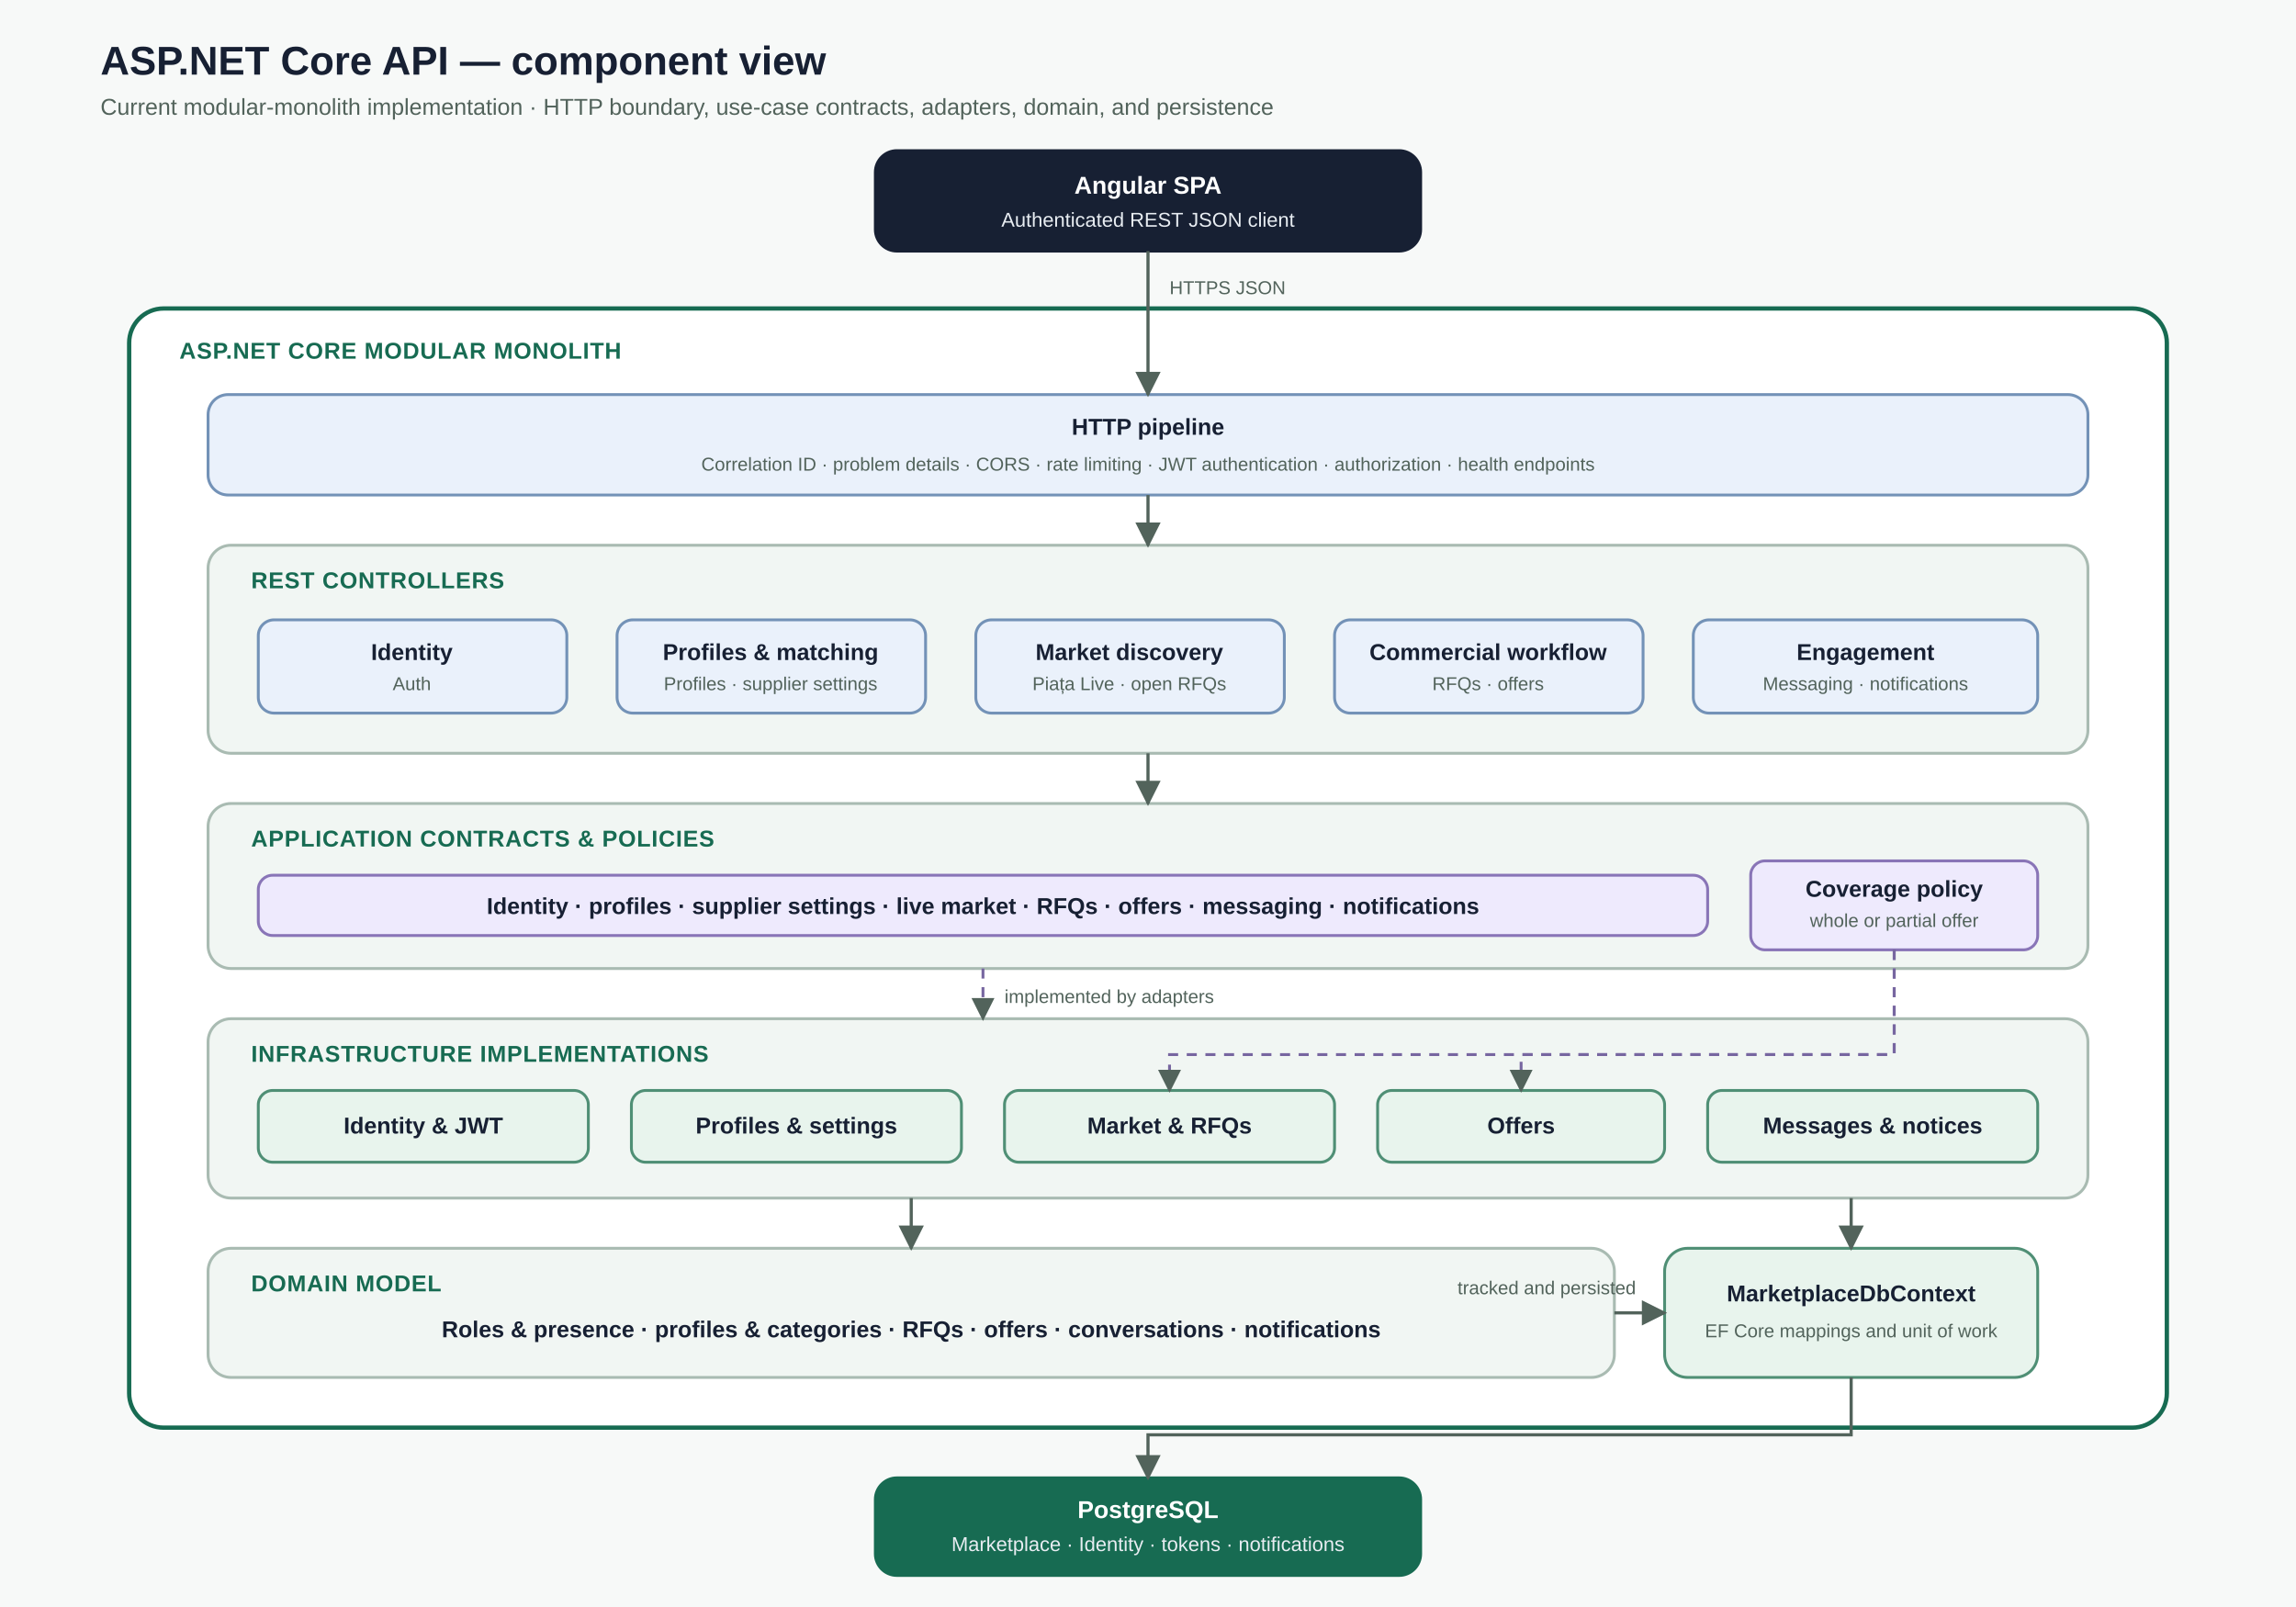
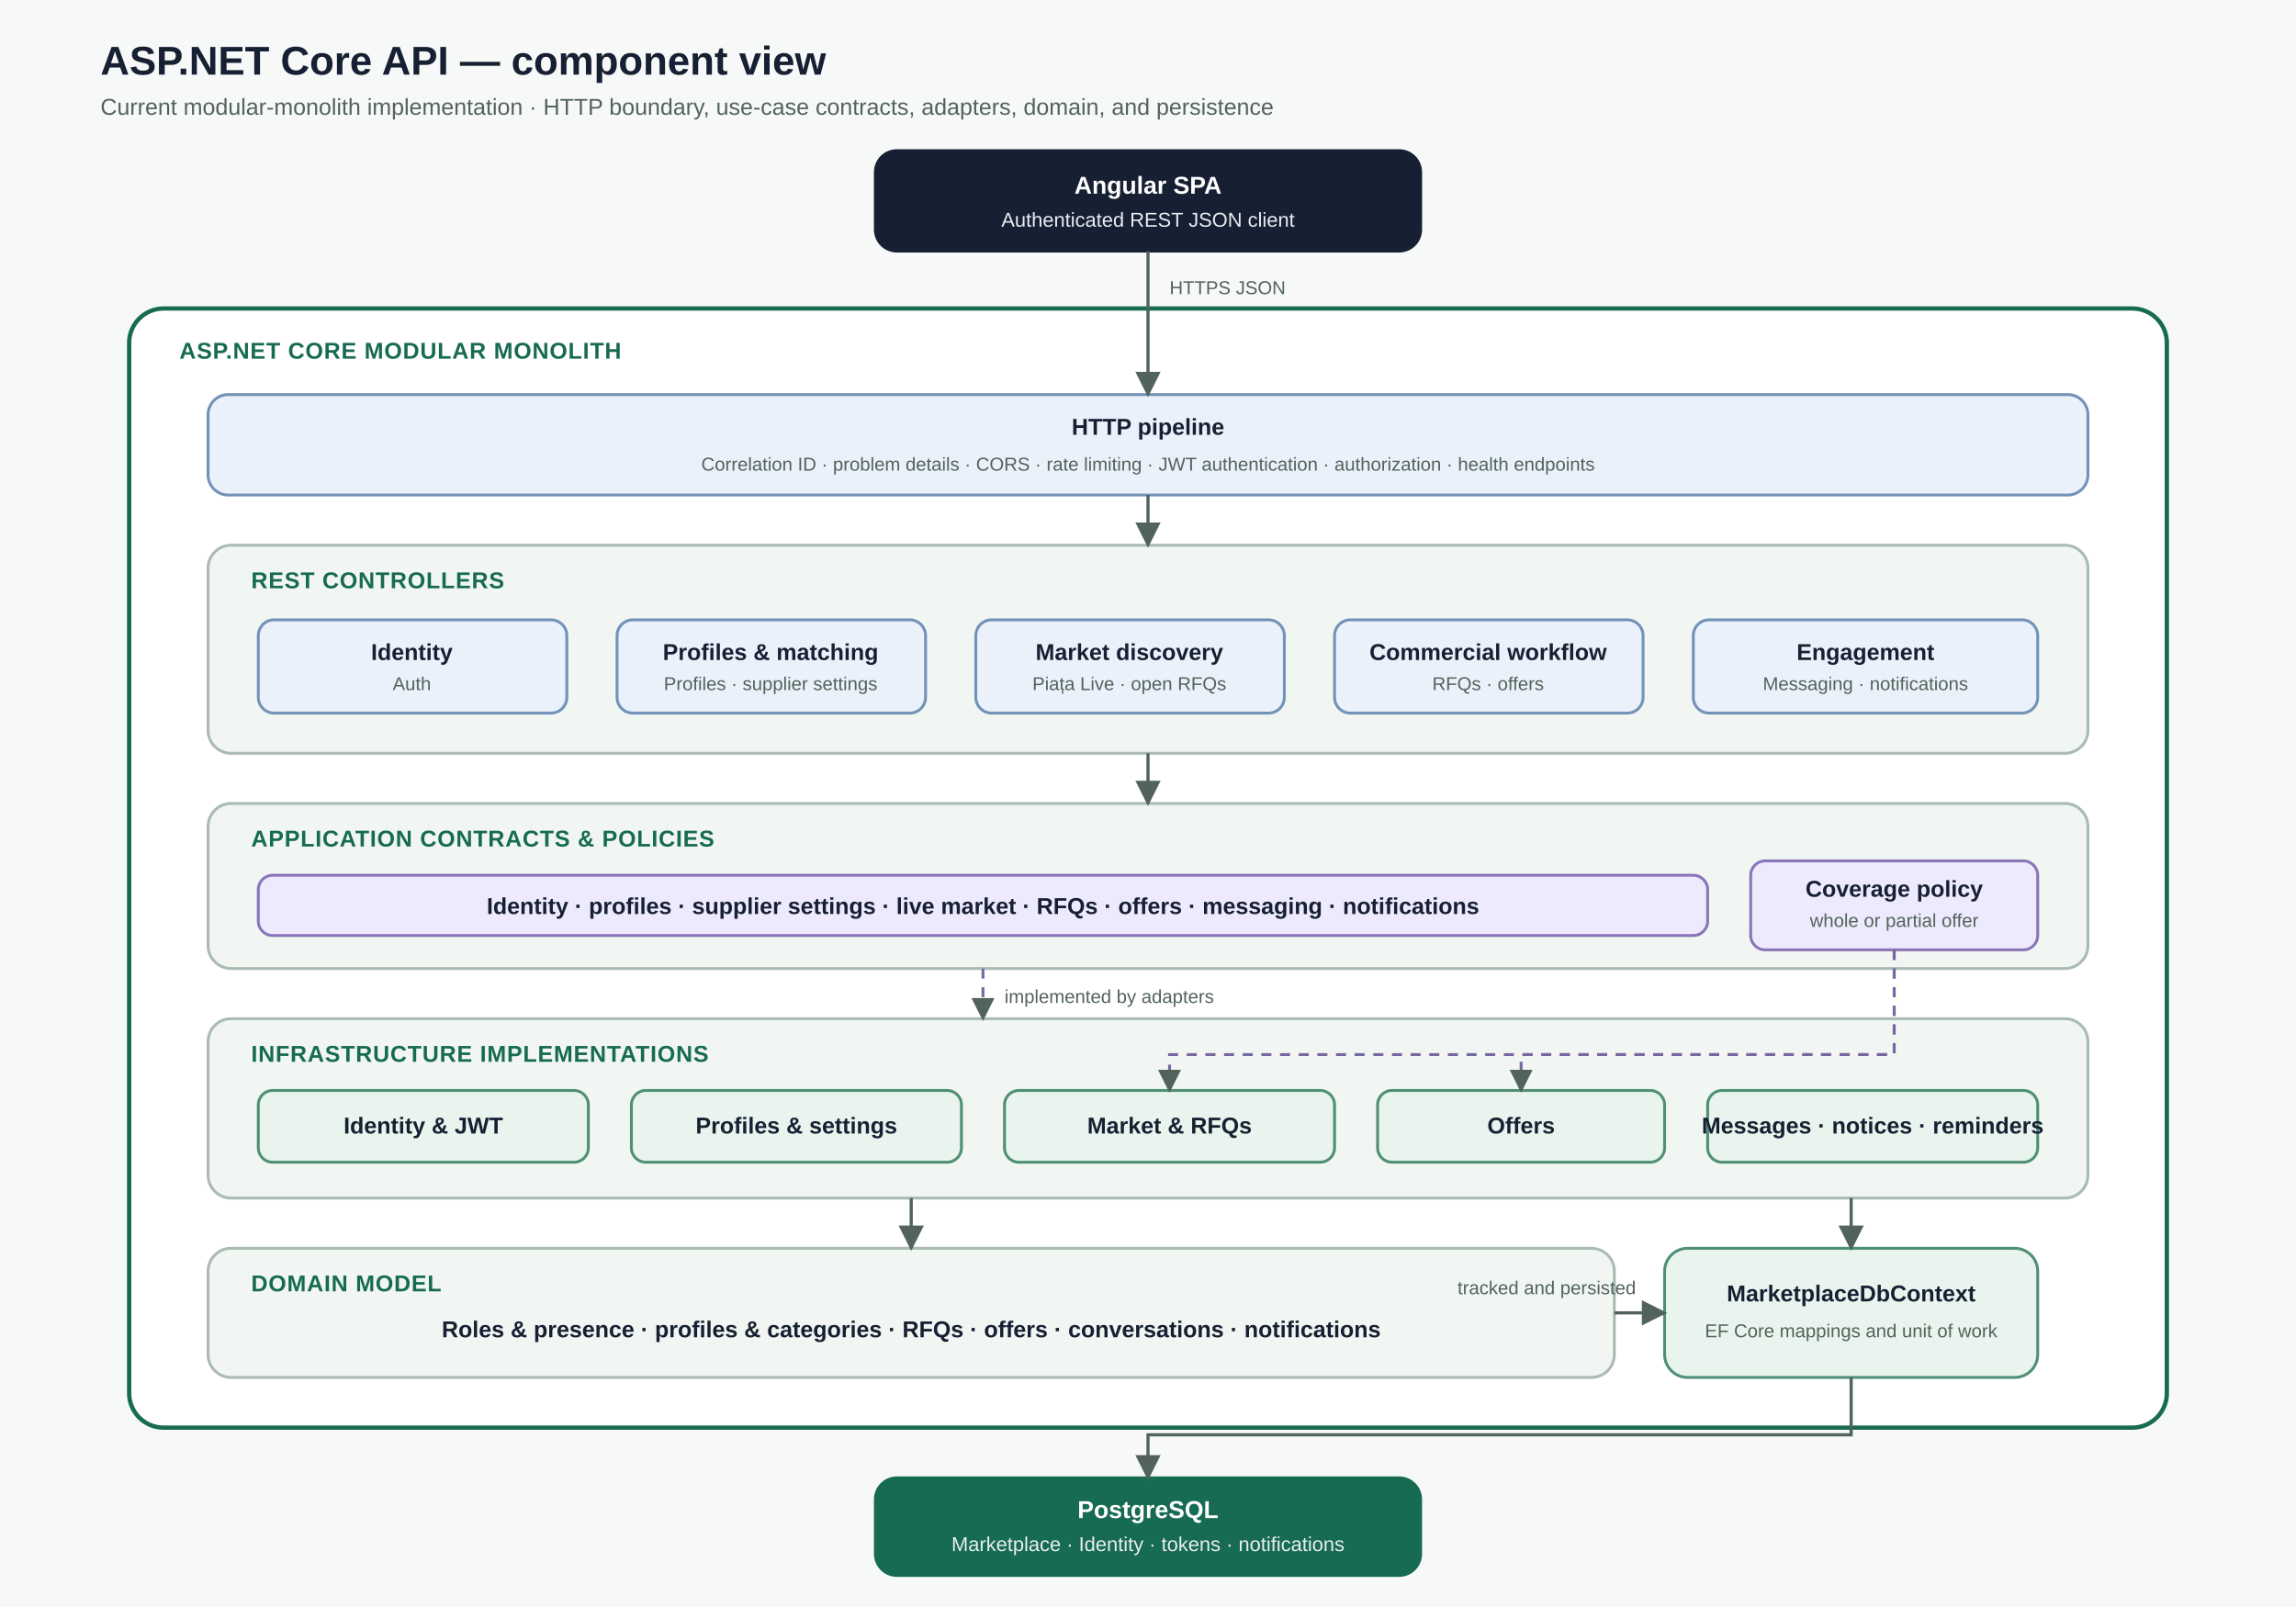
<svg xmlns="http://www.w3.org/2000/svg" width="1600" height="1120" viewBox="0 0 1600 1120" role="img" aria-labelledby="title description">
  <defs>
    <marker id="arrow" viewBox="0 0 10 10" refX="9" refY="5" markerWidth="8" markerHeight="8" orient="auto-start-reverse">
      <path d="M 0 0 L 10 5 L 0 10 z" fill="#52635b" />
    </marker>
    <style>
      .canvas{fill:#f7f9f8}.boundary{fill:#fff;stroke:#176b52;stroke-width:3}.group{fill:#f1f6f3;stroke:#a9bbb2;stroke-width:2}
      .api{fill:#eaf1fb;stroke:#7392b7;stroke-width:2}.application{fill:#eeeafd;stroke:#8975b7;stroke-width:2}
      .infrastructure{fill:#e8f4ed;stroke:#4f8f75;stroke-width:2}.domain{fill:#fff4d6;stroke:#b48a2d;stroke-width:2}
      .external{fill:#172033;stroke:#172033;stroke-width:2}.database{fill:#176b52;stroke:#176b52;stroke-width:2}
      .title{font:700 28px Arial,sans-serif;fill:#172033}.subtitle{font:400 16px Arial,sans-serif;fill:#52635b}
      .label{font:700 16px Arial,sans-serif;fill:#172033}.small{font:400 13px Arial,sans-serif;fill:#52635b}
      .inverse{font:700 17px Arial,sans-serif;fill:#fff}.inverseSmall{font:400 14px Arial,sans-serif;fill:#e8edf2}
      .groupLabel{font:700 16px Arial,sans-serif;fill:#176b52;letter-spacing:.5px}.line{fill:none;stroke:#52635b;stroke-width:2.2;marker-end:url(#arrow)}
      .dashed{fill:none;stroke:#7766a0;stroke-width:2;stroke-dasharray:7 6;marker-end:url(#arrow)}
    </style>
  </defs>
  <rect class="canvas" width="1600" height="1120" />
  <text class="title" x="70" y="52">ASP.NET Core API — component view</text>
  <text class="subtitle" x="70" y="80">Current modular-monolith implementation · HTTP boundary, use-case contracts, adapters, domain, and persistence</text>
  <rect class="external" x="610" y="105" width="380" height="70" rx="15" />
  <text class="inverse" x="800" y="135" text-anchor="middle">Angular SPA</text>
  <text class="inverseSmall" x="800" y="158" text-anchor="middle">Authenticated REST JSON client</text>
  <rect class="boundary" x="90" y="215" width="1420" height="780" rx="24" />
  <text class="groupLabel" x="125" y="250">ASP.NET CORE MODULAR MONOLITH</text>
  <rect class="api" x="145" y="275" width="1310" height="70" rx="14" />
  <text class="label" x="800" y="303" text-anchor="middle">HTTP pipeline</text>
  <text class="small" x="800" y="328" text-anchor="middle">Correlation ID · problem details · CORS · rate limiting · JWT authentication · authorization · health endpoints</text>
  <rect class="group" x="145" y="380" width="1310" height="145" rx="16" />
  <text class="groupLabel" x="175" y="410">REST CONTROLLERS</text>
  <rect class="api" x="180" y="432" width="215" height="65" rx="11" />
  <text class="label" x="287" y="460" text-anchor="middle">Identity</text>
  <text class="small" x="287" y="481" text-anchor="middle">Auth</text>
  <rect class="api" x="430" y="432" width="215" height="65" rx="11" />
  <text class="label" x="537" y="460" text-anchor="middle">Profiles &amp; matching</text>
  <text class="small" x="537" y="481" text-anchor="middle">Profiles · supplier settings</text>
  <rect class="api" x="680" y="432" width="215" height="65" rx="11" />
  <text class="label" x="787" y="460" text-anchor="middle">Market discovery</text>
  <text class="small" x="787" y="481" text-anchor="middle">Piața Live · open RFQs</text>
  <rect class="api" x="930" y="432" width="215" height="65" rx="11" />
  <text class="label" x="1037" y="460" text-anchor="middle">Commercial workflow</text>
  <text class="small" x="1037" y="481" text-anchor="middle">RFQs · offers</text>
  <rect class="api" x="1180" y="432" width="240" height="65" rx="11" />
  <text class="label" x="1300" y="460" text-anchor="middle">Engagement</text>
  <text class="small" x="1300" y="481" text-anchor="middle">Messaging · notifications</text>
  <rect class="group" x="145" y="560" width="1310" height="115" rx="16" />
  <text class="groupLabel" x="175" y="590">APPLICATION CONTRACTS &amp; POLICIES</text>
  <rect class="application" x="180" y="610" width="1010" height="42" rx="10" />
  <text class="label" x="685" y="637" text-anchor="middle">Identity · profiles · supplier settings · live market · RFQs · offers · messaging · notifications</text>
  <rect class="application" x="1220" y="600" width="200" height="62" rx="10" />
  <text class="label" x="1320" y="625" text-anchor="middle">Coverage policy</text>
  <text class="small" x="1320" y="646" text-anchor="middle">whole or partial offer</text>
  <rect class="group" x="145" y="710" width="1310" height="125" rx="16" />
  <text class="groupLabel" x="175" y="740">INFRASTRUCTURE IMPLEMENTATIONS</text>
  <rect class="infrastructure" x="180" y="760" width="230" height="50" rx="10" />
  <text class="label" x="295" y="790" text-anchor="middle">Identity &amp; JWT</text>
  <rect class="infrastructure" x="440" y="760" width="230" height="50" rx="10" />
  <text class="label" x="555" y="790" text-anchor="middle">Profiles &amp; settings</text>
  <rect class="infrastructure" x="700" y="760" width="230" height="50" rx="10" />
  <text class="label" x="815" y="790" text-anchor="middle">Market &amp; RFQs</text>
  <rect class="infrastructure" x="960" y="760" width="200" height="50" rx="10" />
  <text class="label" x="1060" y="790" text-anchor="middle">Offers</text>
  <rect class="infrastructure" x="1190" y="760" width="230" height="50" rx="10" />
-   <text class="label" x="1305" y="790" text-anchor="middle">Messages &amp; notices</text>
+   <text class="label" x="1305" y="790" text-anchor="middle">Messages · notices · reminders</text>
  <rect class="group" x="145" y="870" width="980" height="90" rx="16" />
  <text class="groupLabel" x="175" y="900">DOMAIN MODEL</text>
  <text class="label" x="635" y="932" text-anchor="middle">Roles &amp; presence · profiles &amp; categories · RFQs · offers · conversations · notifications</text>
  <rect class="infrastructure" x="1160" y="870" width="260" height="90" rx="16" />
  <text class="label" x="1290" y="907" text-anchor="middle">MarketplaceDbContext</text>
  <text class="small" x="1290" y="932" text-anchor="middle">EF Core mappings and unit of work</text>
  <rect class="database" x="610" y="1030" width="380" height="68" rx="15" />
  <text class="inverse" x="800" y="1058" text-anchor="middle">PostgreSQL</text>
  <text class="inverseSmall" x="800" y="1081" text-anchor="middle">Marketplace · Identity · tokens · notifications</text>
  <path class="line" d="M800 175 V275" />
  <path class="line" d="M800 345 V380" />
  <path class="line" d="M800 525 V560" />
  <path class="dashed" d="M685 675 V710" />
  <path class="line" d="M635 835 V870" />
  <path class="line" d="M1290 835 V870" />
  <path class="line" d="M1125 915 H1160" />
  <path class="line" d="M1290 960 V1000 H800 V1030" />
  <path class="dashed" d="M1320 662 V735 H1060 V760" />
  <path class="dashed" d="M1320 662 V735 H815 V760" />
  <text class="small" x="815" y="205">HTTPS JSON</text>
  <text class="small" x="700" y="699">implemented by adapters</text>
  <text class="small" x="1140" y="902" text-anchor="end">tracked and persisted</text>
</svg>
